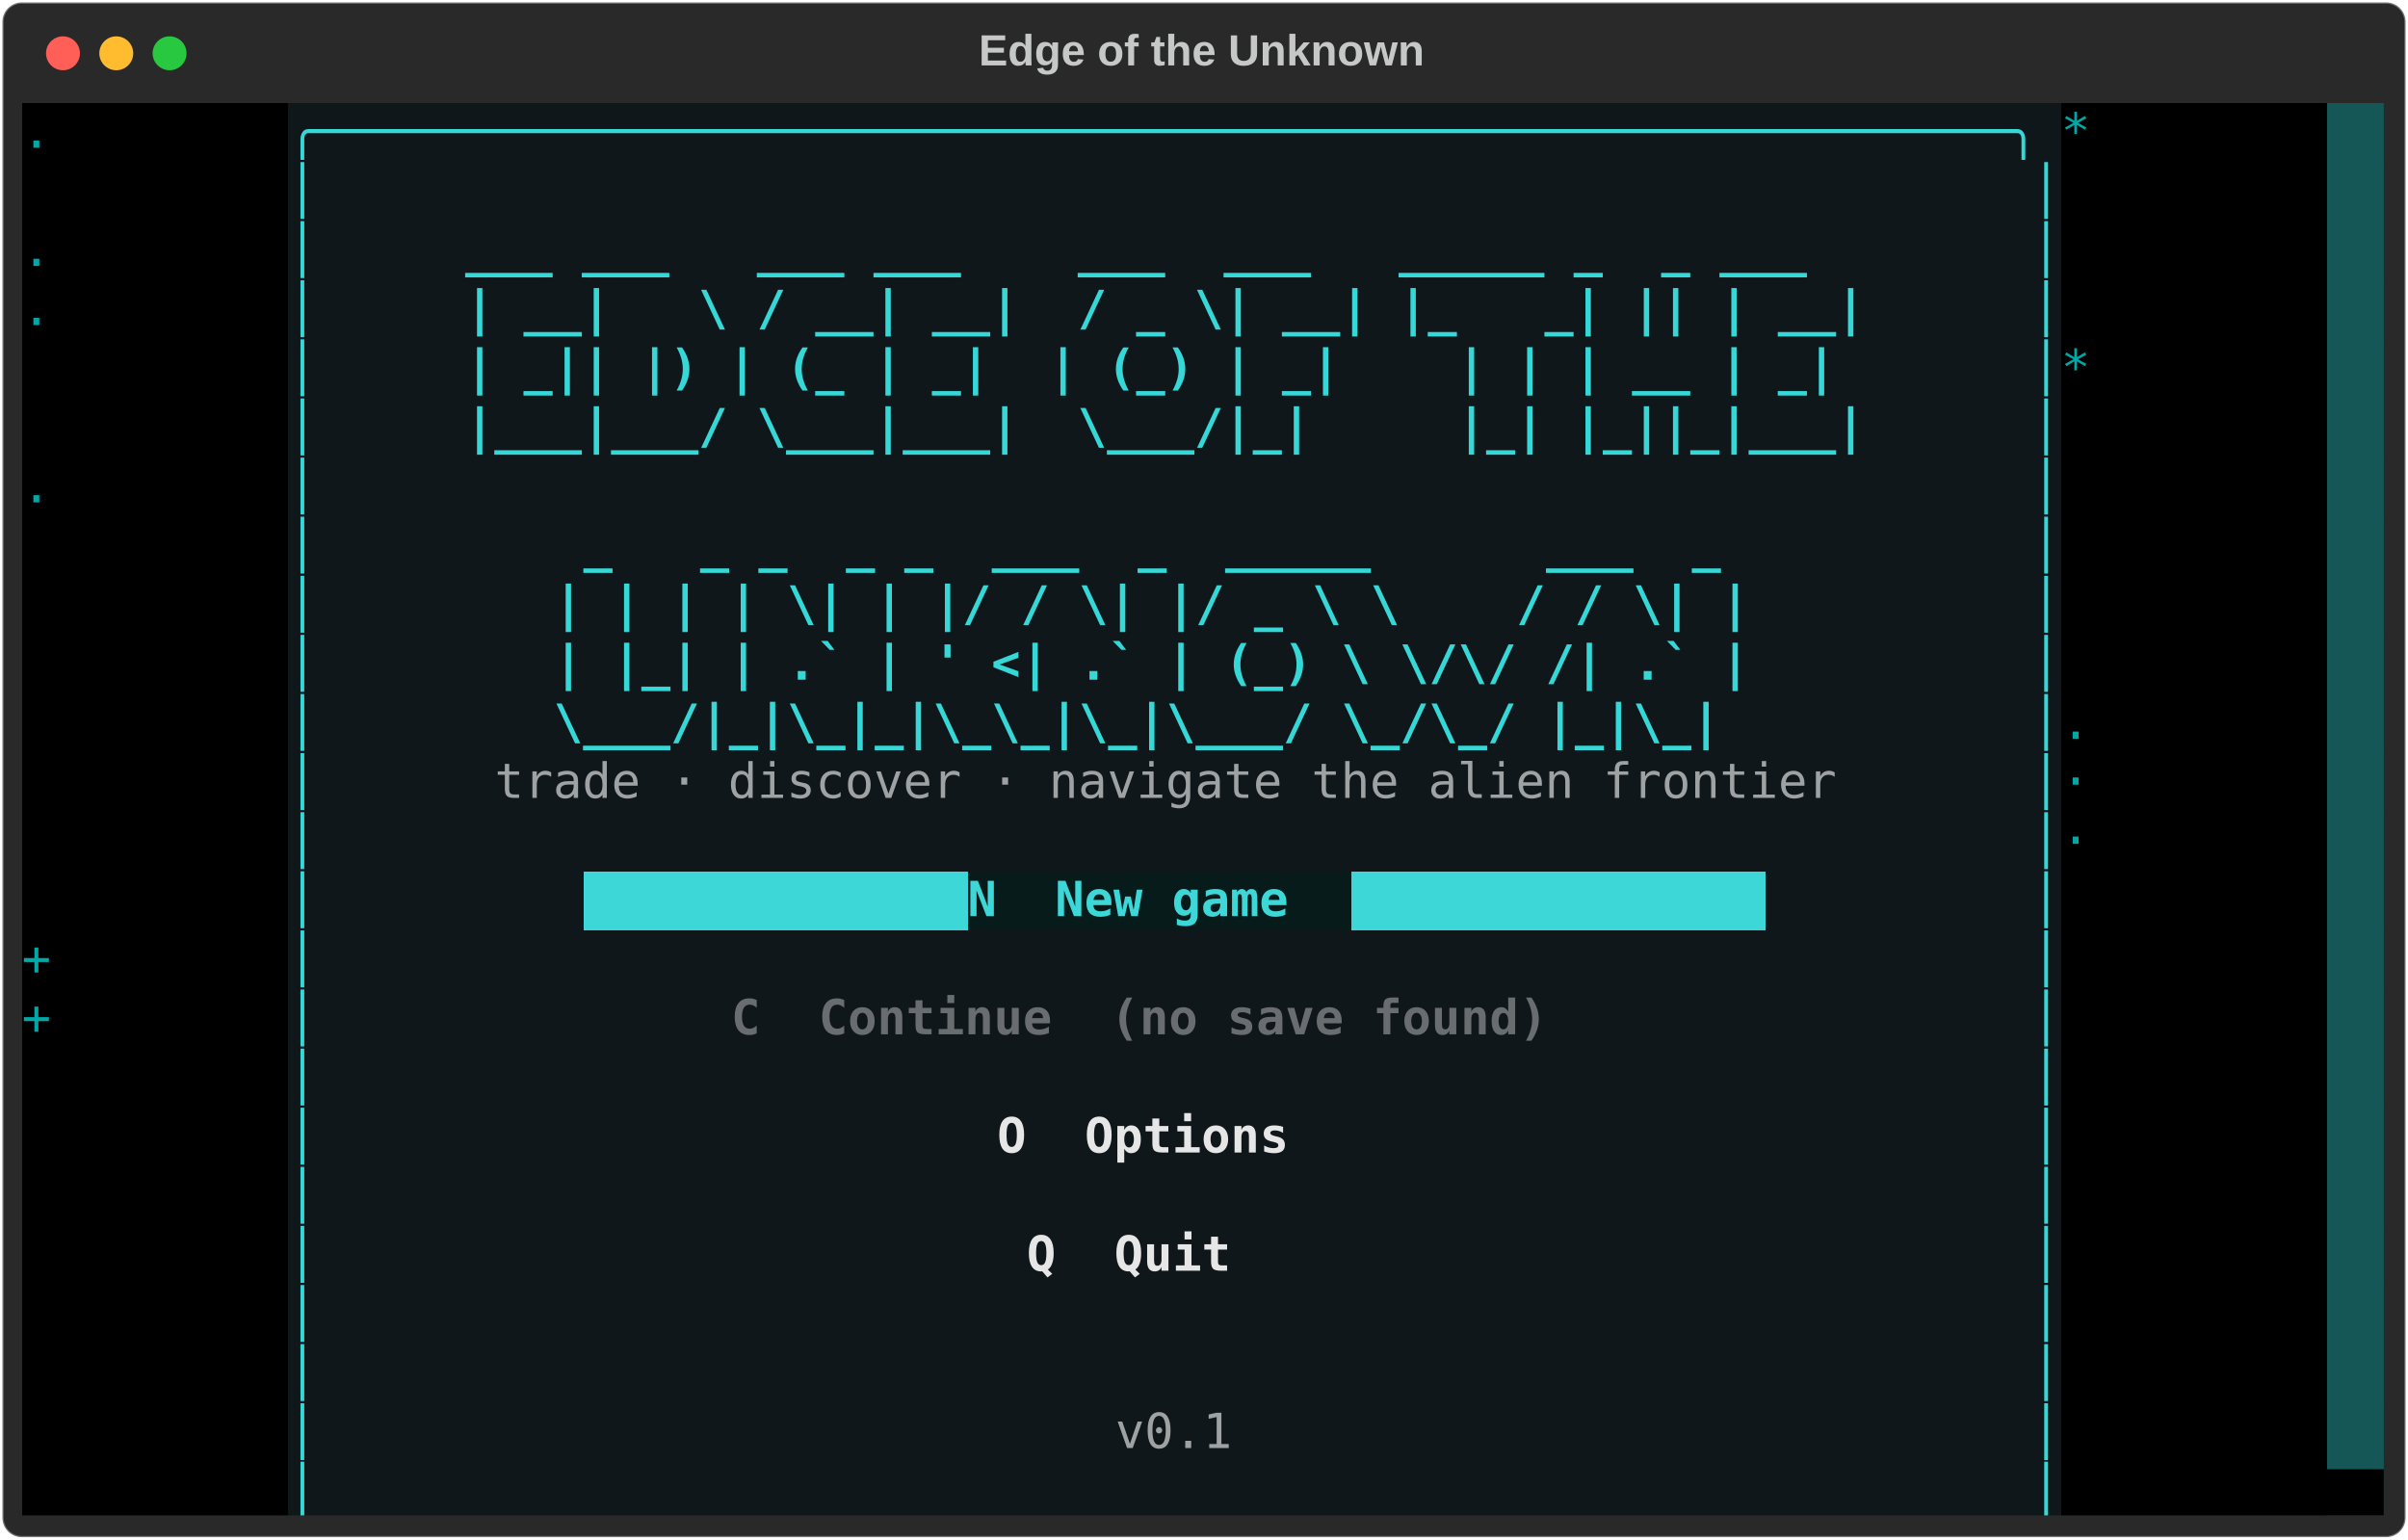
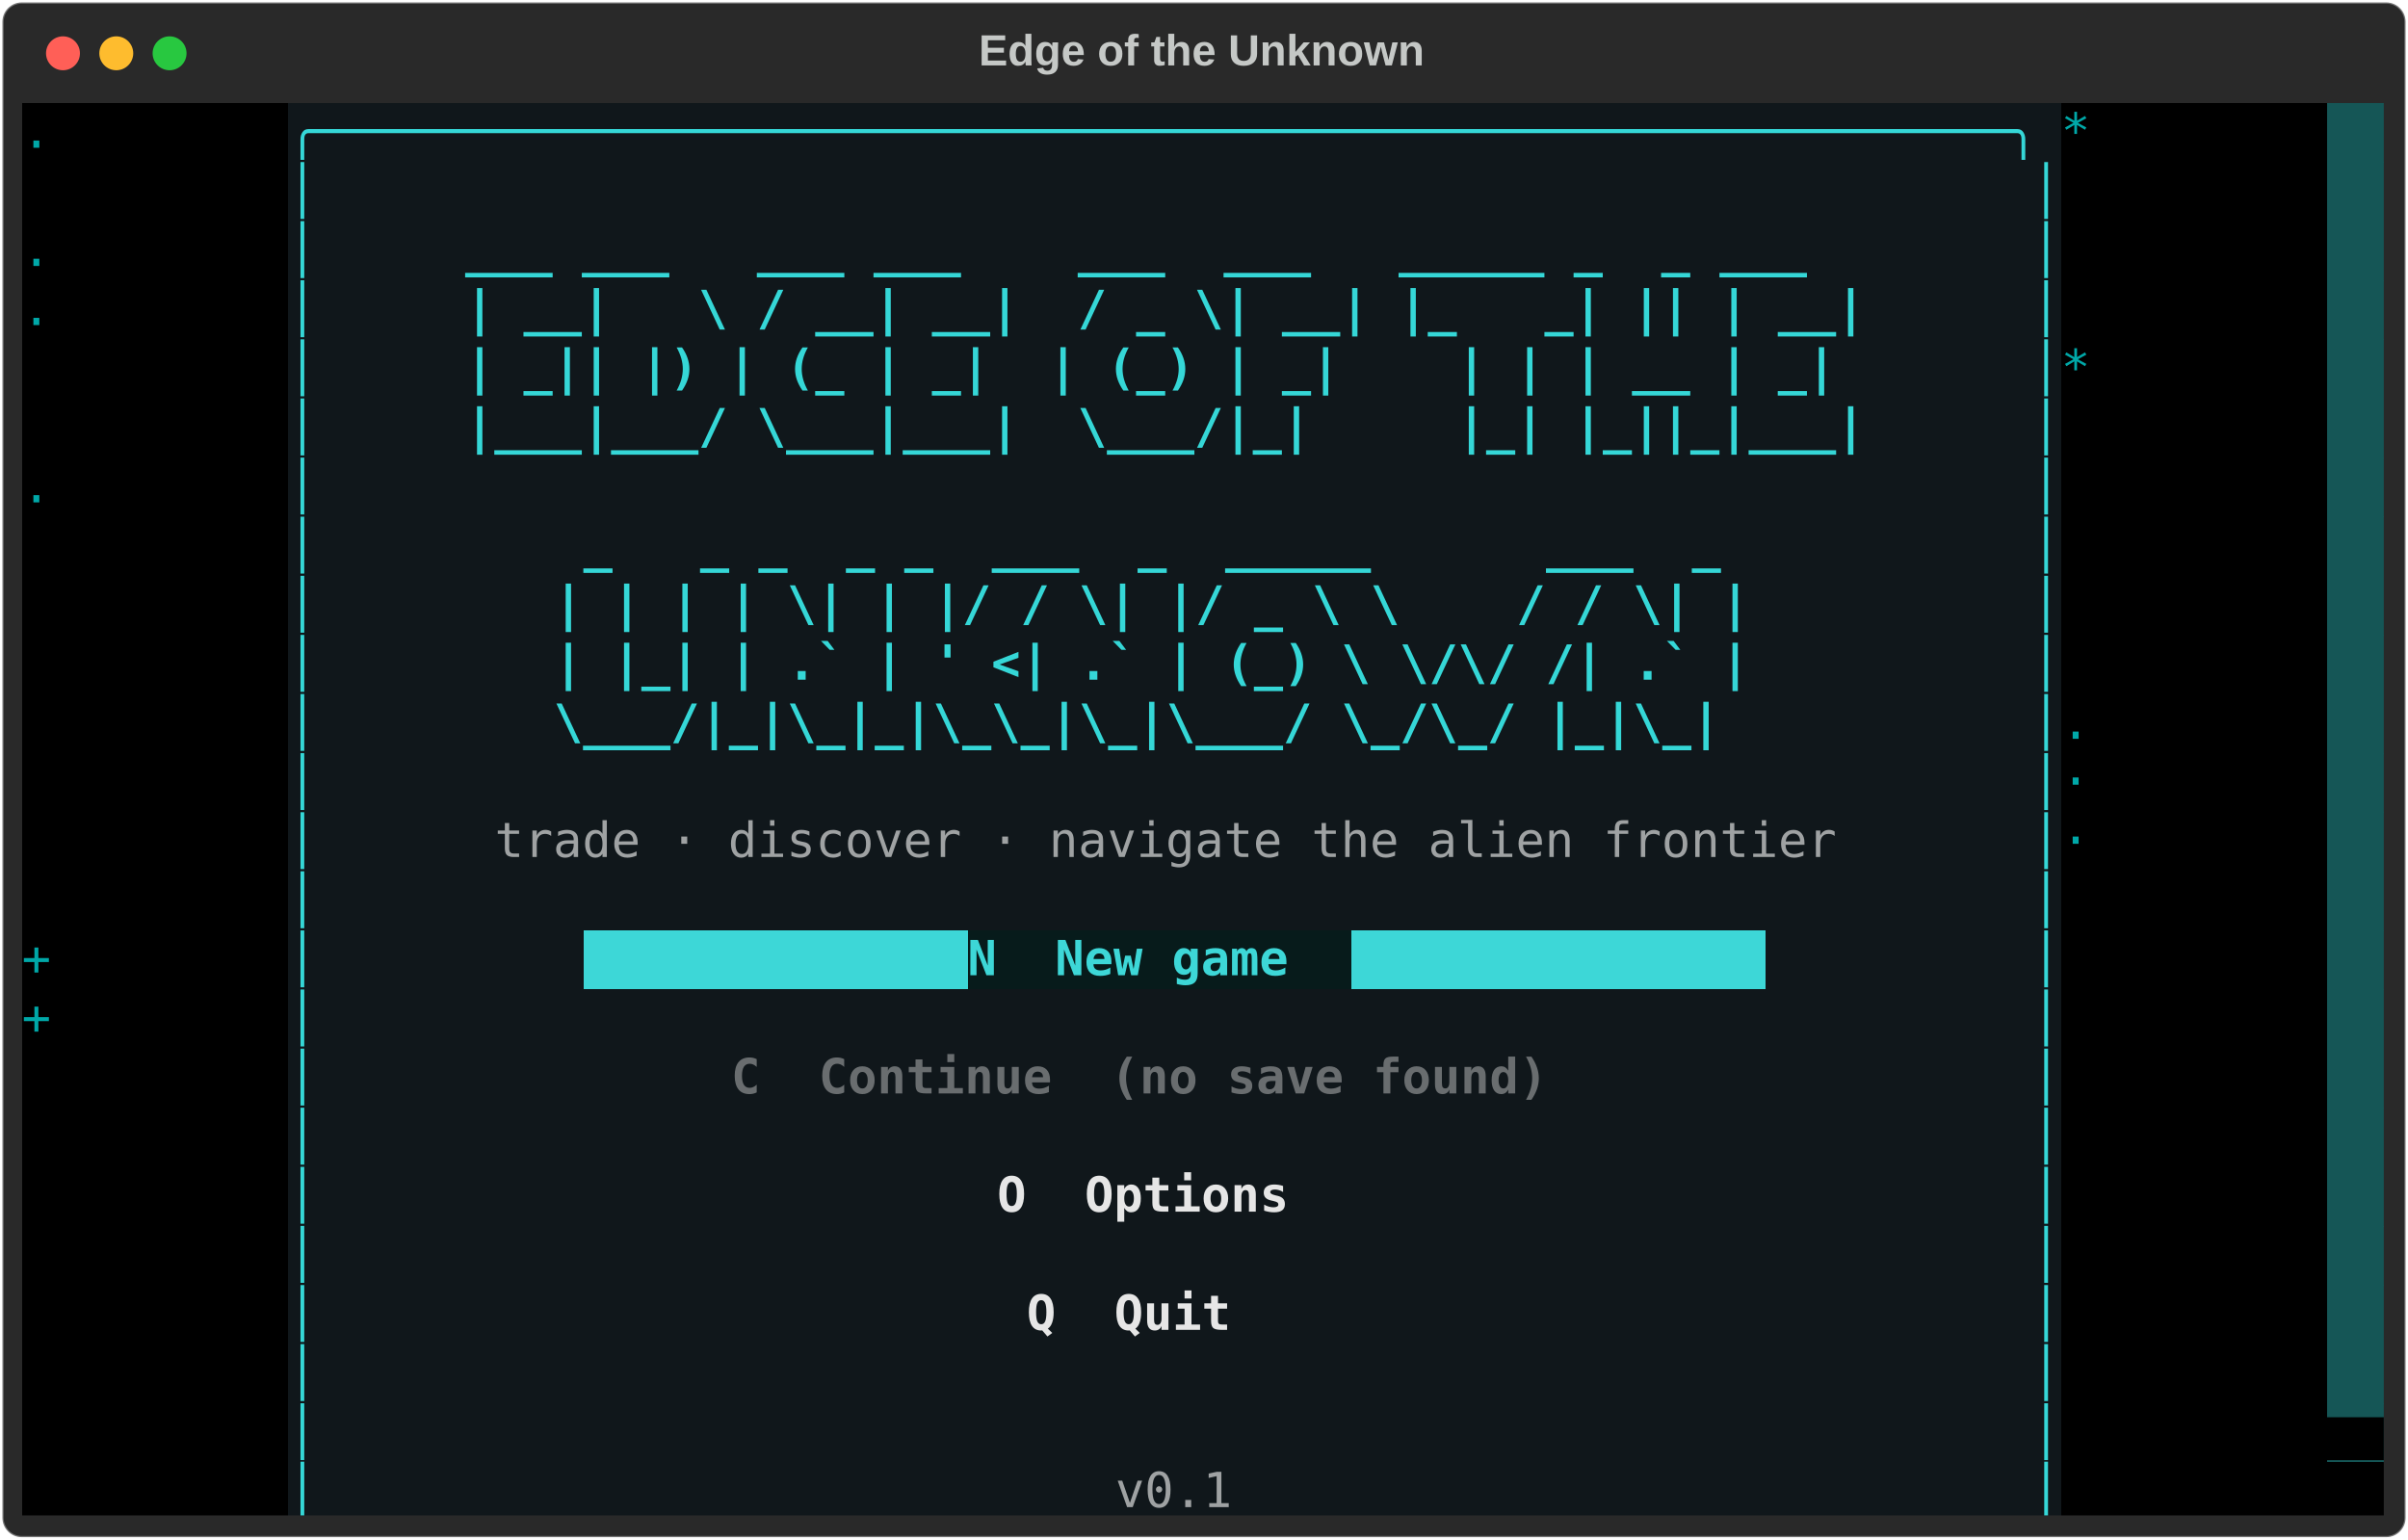
<svg xmlns="http://www.w3.org/2000/svg" class="rich-terminal" viewBox="0 0 994 635.6">
  <style>

    @font-face {
        font-family: "Fira Code";
        src: local("FiraCode-Regular"),
                url("https://cdnjs.cloudflare.com/ajax/libs/firacode/6.2.0/woff2/FiraCode-Regular.woff2") format("woff2"),
                url("https://cdnjs.cloudflare.com/ajax/libs/firacode/6.2.0/woff/FiraCode-Regular.woff") format("woff");
        font-style: normal;
        font-weight: 400;
    }
    @font-face {
        font-family: "Fira Code";
        src: local("FiraCode-Bold"),
                url("https://cdnjs.cloudflare.com/ajax/libs/firacode/6.2.0/woff2/FiraCode-Bold.woff2") format("woff2"),
                url("https://cdnjs.cloudflare.com/ajax/libs/firacode/6.2.0/woff/FiraCode-Bold.woff") format("woff");
        font-style: bold;
        font-weight: 700;
    }

    .terminal-matrix {
        font-family: Fira Code, monospace;
        font-size: 20px;
        line-height: 24.4px;
        font-variant-east-asian: full-width;
    }

    .terminal-title {
        font-size: 18px;
        font-weight: bold;
        font-family: arial;
    }

    .terminal-r1 { fill: #00a8a8 }
.terminal-r2 { fill: #35d7d7 }
.terminal-r3 { fill: #000000 }
.terminal-r4 { fill: #c5c8c6 }
.terminal-r5 { fill: #35d7d7;font-weight: bold }
.terminal-r6 { fill: #9fa2a3 }
.terminal-r7 { fill: #3dd7d7;font-weight: bold }
.terminal-r8 { fill: #696d6f;font-weight: bold }
.terminal-r9 { fill: #e6e6e6;font-weight: bold }
+ .terminal-r10 { fill: #e6e6e6 }
    </style>
  <defs>
    <clipPath id="terminal-clip-terminal">
      <rect x="0" y="0" width="975.0" height="584.6" />
    </clipPath>
    <clipPath id="terminal-line-0">
      <rect x="0" y="1.5" width="976" height="24.65" />
    </clipPath>
    <clipPath id="terminal-line-1">
      <rect x="0" y="25.9" width="976" height="24.65" />
    </clipPath>
    <clipPath id="terminal-line-2">
      <rect x="0" y="50.3" width="976" height="24.65" />
    </clipPath>
    <clipPath id="terminal-line-3">
      <rect x="0" y="74.7" width="976" height="24.65" />
    </clipPath>
    <clipPath id="terminal-line-4">
      <rect x="0" y="99.1" width="976" height="24.65" />
    </clipPath>
    <clipPath id="terminal-line-5">
      <rect x="0" y="123.5" width="976" height="24.65" />
    </clipPath>
    <clipPath id="terminal-line-6">
      <rect x="0" y="147.9" width="976" height="24.65" />
    </clipPath>
    <clipPath id="terminal-line-7">
      <rect x="0" y="172.3" width="976" height="24.65" />
    </clipPath>
    <clipPath id="terminal-line-8">
      <rect x="0" y="196.7" width="976" height="24.65" />
    </clipPath>
    <clipPath id="terminal-line-9">
      <rect x="0" y="221.1" width="976" height="24.65" />
    </clipPath>
    <clipPath id="terminal-line-10">
      <rect x="0" y="245.5" width="976" height="24.65" />
    </clipPath>
    <clipPath id="terminal-line-11">
      <rect x="0" y="269.9" width="976" height="24.65" />
    </clipPath>
    <clipPath id="terminal-line-12">
      <rect x="0" y="294.3" width="976" height="24.65" />
    </clipPath>
    <clipPath id="terminal-line-13">
      <rect x="0" y="318.7" width="976" height="24.65" />
    </clipPath>
    <clipPath id="terminal-line-14">
      <rect x="0" y="343.1" width="976" height="24.65" />
    </clipPath>
    <clipPath id="terminal-line-15">
      <rect x="0" y="367.5" width="976" height="24.65" />
    </clipPath>
    <clipPath id="terminal-line-16">
      <rect x="0" y="391.9" width="976" height="24.65" />
    </clipPath>
    <clipPath id="terminal-line-17">
      <rect x="0" y="416.3" width="976" height="24.65" />
    </clipPath>
    <clipPath id="terminal-line-18">
      <rect x="0" y="440.7" width="976" height="24.65" />
    </clipPath>
    <clipPath id="terminal-line-19">
      <rect x="0" y="465.1" width="976" height="24.65" />
    </clipPath>
    <clipPath id="terminal-line-20">
      <rect x="0" y="489.5" width="976" height="24.65" />
    </clipPath>
    <clipPath id="terminal-line-21">
      <rect x="0" y="513.9" width="976" height="24.65" />
    </clipPath>
    <clipPath id="terminal-line-22">
      <rect x="0" y="538.3" width="976" height="24.65" />
    </clipPath>
  </defs>
  <rect fill="#292929" stroke="rgba(255,255,255,0.35)" stroke-width="1" x="1" y="1" width="992" height="633.6" rx="8" />
  <text class="terminal-title" fill="#c5c8c6" text-anchor="middle" x="496" y="27">Edge of the Unknown</text>
  <g transform="translate(26,22)">
    <circle cx="0" cy="0" r="7" fill="#ff5f57" />
    <circle cx="22" cy="0" r="7" fill="#febc2e" />
    <circle cx="44" cy="0" r="7" fill="#28c840" />
  </g>
  <g transform="translate(9, 41)" clip-path="url(#terminal-clip-terminal)">
    <rect fill="#000000" x="0" y="1.5" width="109.8" height="24.65" shape-rendering="crispEdges" />
    <rect fill="#10171b" x="109.8" y="1.5" width="732" height="24.65" shape-rendering="crispEdges" />
    <rect fill="#000000" x="841.8" y="1.5" width="109.8" height="24.65" shape-rendering="crispEdges" />
    <rect fill="#155656" x="951.6" y="1.5" width="24.4" height="24.65" shape-rendering="crispEdges" />
    <rect fill="#000000" x="0" y="25.9" width="109.8" height="24.65" shape-rendering="crispEdges" />
    <rect fill="#10171b" x="109.8" y="25.9" width="12.2" height="24.65" shape-rendering="crispEdges" />
    <rect fill="#10171b" x="122" y="25.9" width="707.6" height="24.65" shape-rendering="crispEdges" />
    <rect fill="#10171b" x="829.6" y="25.9" width="12.2" height="24.65" shape-rendering="crispEdges" />
    <rect fill="#000000" x="841.8" y="25.9" width="109.8" height="24.65" shape-rendering="crispEdges" />
    <rect fill="#155656" x="951.6" y="25.9" width="24.4" height="24.65" shape-rendering="crispEdges" />
    <rect fill="#000000" x="0" y="50.3" width="109.8" height="24.65" shape-rendering="crispEdges" />
    <rect fill="#10171b" x="109.8" y="50.3" width="12.2" height="24.65" shape-rendering="crispEdges" />
    <rect fill="#10171b" x="122" y="50.3" width="61" height="24.65" shape-rendering="crispEdges" />
    <rect fill="#10171b" x="183" y="50.3" width="573.4" height="24.65" shape-rendering="crispEdges" />
    <rect fill="#10171b" x="756.4" y="50.3" width="73.2" height="24.65" shape-rendering="crispEdges" />
    <rect fill="#10171b" x="829.6" y="50.3" width="12.2" height="24.65" shape-rendering="crispEdges" />
    <rect fill="#000000" x="841.8" y="50.3" width="109.8" height="24.65" shape-rendering="crispEdges" />
    <rect fill="#155656" x="951.6" y="50.3" width="24.4" height="24.65" shape-rendering="crispEdges" />
    <rect fill="#000000" x="0" y="74.7" width="109.8" height="24.65" shape-rendering="crispEdges" />
    <rect fill="#10171b" x="109.8" y="74.7" width="12.2" height="24.65" shape-rendering="crispEdges" />
    <rect fill="#10171b" x="122" y="74.7" width="61" height="24.65" shape-rendering="crispEdges" />
    <rect fill="#10171b" x="183" y="74.7" width="585.6" height="24.65" shape-rendering="crispEdges" />
    <rect fill="#10171b" x="768.6" y="74.7" width="61" height="24.65" shape-rendering="crispEdges" />
    <rect fill="#10171b" x="829.6" y="74.7" width="12.2" height="24.65" shape-rendering="crispEdges" />
    <rect fill="#000000" x="841.8" y="74.7" width="109.8" height="24.65" shape-rendering="crispEdges" />
    <rect fill="#155656" x="951.6" y="74.7" width="24.4" height="24.65" shape-rendering="crispEdges" />
    <rect fill="#000000" x="0" y="99.1" width="109.8" height="24.65" shape-rendering="crispEdges" />
    <rect fill="#10171b" x="109.8" y="99.1" width="12.2" height="24.65" shape-rendering="crispEdges" />
    <rect fill="#10171b" x="122" y="99.1" width="61" height="24.65" shape-rendering="crispEdges" />
    <rect fill="#10171b" x="183" y="99.1" width="573.4" height="24.65" shape-rendering="crispEdges" />
    <rect fill="#10171b" x="756.4" y="99.1" width="73.2" height="24.65" shape-rendering="crispEdges" />
    <rect fill="#10171b" x="829.6" y="99.1" width="12.2" height="24.65" shape-rendering="crispEdges" />
    <rect fill="#000000" x="841.8" y="99.1" width="109.8" height="24.65" shape-rendering="crispEdges" />
    <rect fill="#155656" x="951.6" y="99.1" width="24.4" height="24.65" shape-rendering="crispEdges" />
    <rect fill="#000000" x="0" y="123.5" width="109.8" height="24.65" shape-rendering="crispEdges" />
    <rect fill="#10171b" x="109.8" y="123.5" width="12.2" height="24.65" shape-rendering="crispEdges" />
    <rect fill="#10171b" x="122" y="123.5" width="61" height="24.65" shape-rendering="crispEdges" />
    <rect fill="#10171b" x="183" y="123.5" width="585.6" height="24.65" shape-rendering="crispEdges" />
    <rect fill="#10171b" x="768.6" y="123.5" width="61" height="24.65" shape-rendering="crispEdges" />
    <rect fill="#10171b" x="829.6" y="123.5" width="12.2" height="24.65" shape-rendering="crispEdges" />
    <rect fill="#000000" x="841.8" y="123.5" width="109.8" height="24.65" shape-rendering="crispEdges" />
    <rect fill="#155656" x="951.6" y="123.5" width="24.4" height="24.65" shape-rendering="crispEdges" />
    <rect fill="#000000" x="0" y="147.9" width="109.8" height="24.65" shape-rendering="crispEdges" />
    <rect fill="#10171b" x="109.8" y="147.9" width="12.2" height="24.65" shape-rendering="crispEdges" />
    <rect fill="#10171b" x="122" y="147.9" width="353.8" height="24.65" shape-rendering="crispEdges" />
    <rect fill="#10171b" x="475.8" y="147.9" width="0" height="24.65" shape-rendering="crispEdges" />
    <rect fill="#10171b" x="475.8" y="147.9" width="353.8" height="24.65" shape-rendering="crispEdges" />
    <rect fill="#10171b" x="829.6" y="147.9" width="12.2" height="24.65" shape-rendering="crispEdges" />
    <rect fill="#000000" x="841.8" y="147.9" width="109.8" height="24.65" shape-rendering="crispEdges" />
    <rect fill="#155656" x="951.6" y="147.9" width="24.4" height="24.65" shape-rendering="crispEdges" />
    <rect fill="#000000" x="0" y="172.3" width="109.8" height="24.65" shape-rendering="crispEdges" />
    <rect fill="#10171b" x="109.8" y="172.3" width="12.2" height="24.65" shape-rendering="crispEdges" />
    <rect fill="#10171b" x="122" y="172.3" width="109.8" height="24.65" shape-rendering="crispEdges" />
    <rect fill="#10171b" x="231.8" y="172.3" width="488" height="24.65" shape-rendering="crispEdges" />
    <rect fill="#10171b" x="719.8" y="172.3" width="109.8" height="24.65" shape-rendering="crispEdges" />
    <rect fill="#10171b" x="829.6" y="172.3" width="12.2" height="24.65" shape-rendering="crispEdges" />
    <rect fill="#000000" x="841.8" y="172.3" width="109.8" height="24.65" shape-rendering="crispEdges" />
    <rect fill="#155656" x="951.6" y="172.3" width="24.4" height="24.65" shape-rendering="crispEdges" />
    <rect fill="#000000" x="0" y="196.7" width="109.8" height="24.65" shape-rendering="crispEdges" />
    <rect fill="#10171b" x="109.8" y="196.7" width="12.2" height="24.65" shape-rendering="crispEdges" />
    <rect fill="#10171b" x="122" y="196.7" width="97.6" height="24.65" shape-rendering="crispEdges" />
    <rect fill="#10171b" x="219.6" y="196.7" width="500.2" height="24.65" shape-rendering="crispEdges" />
    <rect fill="#10171b" x="719.8" y="196.7" width="109.8" height="24.65" shape-rendering="crispEdges" />
    <rect fill="#10171b" x="829.6" y="196.7" width="12.2" height="24.65" shape-rendering="crispEdges" />
    <rect fill="#000000" x="841.8" y="196.7" width="109.8" height="24.65" shape-rendering="crispEdges" />
    <rect fill="#155656" x="951.6" y="196.7" width="24.4" height="24.65" shape-rendering="crispEdges" />
    <rect fill="#000000" x="0" y="221.1" width="109.8" height="24.65" shape-rendering="crispEdges" />
    <rect fill="#10171b" x="109.8" y="221.1" width="12.2" height="24.65" shape-rendering="crispEdges" />
    <rect fill="#10171b" x="122" y="221.1" width="97.6" height="24.65" shape-rendering="crispEdges" />
    <rect fill="#10171b" x="219.6" y="221.1" width="500.2" height="24.65" shape-rendering="crispEdges" />
    <rect fill="#10171b" x="719.8" y="221.1" width="109.8" height="24.65" shape-rendering="crispEdges" />
    <rect fill="#10171b" x="829.6" y="221.1" width="12.2" height="24.65" shape-rendering="crispEdges" />
    <rect fill="#000000" x="841.8" y="221.1" width="109.8" height="24.65" shape-rendering="crispEdges" />
    <rect fill="#155656" x="951.6" y="221.1" width="24.4" height="24.65" shape-rendering="crispEdges" />
    <rect fill="#000000" x="0" y="245.5" width="109.8" height="24.65" shape-rendering="crispEdges" />
    <rect fill="#10171b" x="109.8" y="245.5" width="12.2" height="24.65" shape-rendering="crispEdges" />
    <rect fill="#10171b" x="122" y="245.5" width="97.6" height="24.65" shape-rendering="crispEdges" />
    <rect fill="#10171b" x="219.6" y="245.5" width="500.2" height="24.65" shape-rendering="crispEdges" />
    <rect fill="#10171b" x="719.8" y="245.5" width="109.8" height="24.65" shape-rendering="crispEdges" />
    <rect fill="#10171b" x="829.6" y="245.5" width="12.2" height="24.65" shape-rendering="crispEdges" />
    <rect fill="#000000" x="841.8" y="245.5" width="109.8" height="24.65" shape-rendering="crispEdges" />
    <rect fill="#155656" x="951.6" y="245.5" width="24.4" height="24.65" shape-rendering="crispEdges" />
    <rect fill="#000000" x="0" y="269.9" width="109.8" height="24.65" shape-rendering="crispEdges" />
    <rect fill="#10171b" x="109.8" y="269.9" width="12.2" height="24.65" shape-rendering="crispEdges" />
-     <rect fill="#10171b" x="122" y="269.9" width="73.2" height="24.65" shape-rendering="crispEdges" />
-     <rect fill="#10171b" x="195.2" y="269.9" width="561.2" height="24.65" shape-rendering="crispEdges" />
-     <rect fill="#10171b" x="756.4" y="269.9" width="73.2" height="24.65" shape-rendering="crispEdges" />
+     <rect fill="#10171b" x="122" y="269.9" width="353.8" height="24.65" shape-rendering="crispEdges" />
+     <rect fill="#10171b" x="475.8" y="269.9" width="0" height="24.65" shape-rendering="crispEdges" />
+     <rect fill="#10171b" x="475.8" y="269.9" width="353.8" height="24.65" shape-rendering="crispEdges" />
    <rect fill="#10171b" x="829.6" y="269.9" width="12.2" height="24.65" shape-rendering="crispEdges" />
    <rect fill="#000000" x="841.8" y="269.9" width="109.8" height="24.65" shape-rendering="crispEdges" />
    <rect fill="#155656" x="951.6" y="269.9" width="24.4" height="24.65" shape-rendering="crispEdges" />
    <rect fill="#000000" x="0" y="294.3" width="109.8" height="24.65" shape-rendering="crispEdges" />
    <rect fill="#10171b" x="109.8" y="294.3" width="12.2" height="24.65" shape-rendering="crispEdges" />
-     <rect fill="#10171b" x="122" y="294.3" width="707.6" height="24.65" shape-rendering="crispEdges" />
+     <rect fill="#10171b" x="122" y="294.3" width="73.2" height="24.65" shape-rendering="crispEdges" />
+     <rect fill="#10171b" x="195.2" y="294.3" width="561.2" height="24.65" shape-rendering="crispEdges" />
+     <rect fill="#10171b" x="756.4" y="294.3" width="73.2" height="24.65" shape-rendering="crispEdges" />
    <rect fill="#10171b" x="829.6" y="294.3" width="12.2" height="24.65" shape-rendering="crispEdges" />
    <rect fill="#000000" x="841.8" y="294.3" width="109.8" height="24.65" shape-rendering="crispEdges" />
    <rect fill="#155656" x="951.6" y="294.3" width="24.4" height="24.65" shape-rendering="crispEdges" />
    <rect fill="#000000" x="0" y="318.7" width="109.8" height="24.65" shape-rendering="crispEdges" />
    <rect fill="#10171b" x="109.8" y="318.7" width="12.2" height="24.65" shape-rendering="crispEdges" />
-     <rect fill="#10171b" x="122" y="318.7" width="109.8" height="24.65" shape-rendering="crispEdges" />
-     <rect fill="#3dd7d7" x="231.8" y="318.7" width="158.6" height="24.65" shape-rendering="crispEdges" />
-     <rect fill="#071b1b" x="390.4" y="318.7" width="158.6" height="24.65" shape-rendering="crispEdges" />
-     <rect fill="#3dd7d7" x="549" y="318.7" width="170.8" height="24.65" shape-rendering="crispEdges" />
-     <rect fill="#10171b" x="719.8" y="318.7" width="109.8" height="24.65" shape-rendering="crispEdges" />
+     <rect fill="#10171b" x="122" y="318.7" width="707.6" height="24.65" shape-rendering="crispEdges" />
    <rect fill="#10171b" x="829.6" y="318.7" width="12.2" height="24.65" shape-rendering="crispEdges" />
    <rect fill="#000000" x="841.8" y="318.7" width="109.8" height="24.65" shape-rendering="crispEdges" />
    <rect fill="#155656" x="951.6" y="318.7" width="24.4" height="24.65" shape-rendering="crispEdges" />
    <rect fill="#000000" x="0" y="343.1" width="109.8" height="24.65" shape-rendering="crispEdges" />
    <rect fill="#10171b" x="109.8" y="343.1" width="12.2" height="24.65" shape-rendering="crispEdges" />
-     <rect fill="#10171b" x="122" y="343.1" width="707.6" height="24.65" shape-rendering="crispEdges" />
+     <rect fill="#10171b" x="122" y="343.1" width="109.8" height="24.65" shape-rendering="crispEdges" />
+     <rect fill="#3dd7d7" x="231.8" y="343.1" width="158.6" height="24.65" shape-rendering="crispEdges" />
+     <rect fill="#071b1b" x="390.4" y="343.1" width="158.6" height="24.65" shape-rendering="crispEdges" />
+     <rect fill="#3dd7d7" x="549" y="343.1" width="170.8" height="24.65" shape-rendering="crispEdges" />
+     <rect fill="#10171b" x="719.8" y="343.1" width="109.8" height="24.65" shape-rendering="crispEdges" />
    <rect fill="#10171b" x="829.6" y="343.1" width="12.2" height="24.65" shape-rendering="crispEdges" />
    <rect fill="#000000" x="841.8" y="343.1" width="109.8" height="24.65" shape-rendering="crispEdges" />
    <rect fill="#155656" x="951.6" y="343.1" width="24.4" height="24.65" shape-rendering="crispEdges" />
    <rect fill="#000000" x="0" y="367.5" width="109.8" height="24.65" shape-rendering="crispEdges" />
    <rect fill="#10171b" x="109.8" y="367.5" width="12.2" height="24.65" shape-rendering="crispEdges" />
-     <rect fill="#10171b" x="122" y="367.5" width="170.8" height="24.65" shape-rendering="crispEdges" />
-     <rect fill="#10171b" x="292.8" y="367.5" width="366" height="24.65" shape-rendering="crispEdges" />
-     <rect fill="#10171b" x="658.8" y="367.5" width="170.8" height="24.65" shape-rendering="crispEdges" />
+     <rect fill="#10171b" x="122" y="367.5" width="707.6" height="24.65" shape-rendering="crispEdges" />
    <rect fill="#10171b" x="829.6" y="367.5" width="12.2" height="24.65" shape-rendering="crispEdges" />
    <rect fill="#000000" x="841.8" y="367.5" width="109.8" height="24.65" shape-rendering="crispEdges" />
    <rect fill="#155656" x="951.6" y="367.5" width="24.4" height="24.65" shape-rendering="crispEdges" />
    <rect fill="#000000" x="0" y="391.9" width="109.8" height="24.65" shape-rendering="crispEdges" />
    <rect fill="#10171b" x="109.8" y="391.9" width="12.2" height="24.65" shape-rendering="crispEdges" />
-     <rect fill="#10171b" x="122" y="391.9" width="707.6" height="24.65" shape-rendering="crispEdges" />
+     <rect fill="#10171b" x="122" y="391.9" width="170.8" height="24.65" shape-rendering="crispEdges" />
+     <rect fill="#10171b" x="292.8" y="391.9" width="366" height="24.65" shape-rendering="crispEdges" />
+     <rect fill="#10171b" x="658.8" y="391.9" width="170.8" height="24.65" shape-rendering="crispEdges" />
    <rect fill="#10171b" x="829.6" y="391.9" width="12.2" height="24.65" shape-rendering="crispEdges" />
    <rect fill="#000000" x="841.8" y="391.9" width="109.8" height="24.65" shape-rendering="crispEdges" />
    <rect fill="#155656" x="951.6" y="391.9" width="24.4" height="24.65" shape-rendering="crispEdges" />
    <rect fill="#000000" x="0" y="416.3" width="109.8" height="24.65" shape-rendering="crispEdges" />
    <rect fill="#10171b" x="109.8" y="416.3" width="12.2" height="24.65" shape-rendering="crispEdges" />
-     <rect fill="#10171b" x="122" y="416.3" width="280.6" height="24.65" shape-rendering="crispEdges" />
-     <rect fill="#10171b" x="402.6" y="416.3" width="146.4" height="24.65" shape-rendering="crispEdges" />
-     <rect fill="#10171b" x="549" y="416.3" width="280.6" height="24.65" shape-rendering="crispEdges" />
+     <rect fill="#10171b" x="122" y="416.3" width="707.6" height="24.65" shape-rendering="crispEdges" />
    <rect fill="#10171b" x="829.6" y="416.3" width="12.2" height="24.65" shape-rendering="crispEdges" />
    <rect fill="#000000" x="841.8" y="416.3" width="109.8" height="24.65" shape-rendering="crispEdges" />
    <rect fill="#155656" x="951.6" y="416.3" width="24.4" height="24.65" shape-rendering="crispEdges" />
    <rect fill="#000000" x="0" y="440.7" width="109.8" height="24.65" shape-rendering="crispEdges" />
    <rect fill="#10171b" x="109.8" y="440.7" width="12.2" height="24.65" shape-rendering="crispEdges" />
-     <rect fill="#10171b" x="122" y="440.7" width="707.6" height="24.65" shape-rendering="crispEdges" />
+     <rect fill="#10171b" x="122" y="440.7" width="280.6" height="24.65" shape-rendering="crispEdges" />
+     <rect fill="#10171b" x="402.6" y="440.7" width="146.4" height="24.65" shape-rendering="crispEdges" />
+     <rect fill="#10171b" x="549" y="440.7" width="280.6" height="24.65" shape-rendering="crispEdges" />
    <rect fill="#10171b" x="829.6" y="440.7" width="12.2" height="24.65" shape-rendering="crispEdges" />
    <rect fill="#000000" x="841.8" y="440.7" width="109.8" height="24.65" shape-rendering="crispEdges" />
    <rect fill="#155656" x="951.6" y="440.7" width="24.4" height="24.65" shape-rendering="crispEdges" />
    <rect fill="#000000" x="0" y="465.1" width="109.8" height="24.65" shape-rendering="crispEdges" />
    <rect fill="#10171b" x="109.8" y="465.1" width="12.2" height="24.65" shape-rendering="crispEdges" />
-     <rect fill="#10171b" x="122" y="465.1" width="292.8" height="24.65" shape-rendering="crispEdges" />
-     <rect fill="#10171b" x="414.8" y="465.1" width="109.8" height="24.65" shape-rendering="crispEdges" />
-     <rect fill="#10171b" x="524.6" y="465.1" width="305" height="24.65" shape-rendering="crispEdges" />
+     <rect fill="#10171b" x="122" y="465.1" width="707.6" height="24.65" shape-rendering="crispEdges" />
    <rect fill="#10171b" x="829.6" y="465.1" width="12.2" height="24.65" shape-rendering="crispEdges" />
    <rect fill="#000000" x="841.8" y="465.1" width="109.8" height="24.65" shape-rendering="crispEdges" />
    <rect fill="#155656" x="951.6" y="465.1" width="24.4" height="24.65" shape-rendering="crispEdges" />
    <rect fill="#000000" x="0" y="489.5" width="109.8" height="24.65" shape-rendering="crispEdges" />
    <rect fill="#10171b" x="109.8" y="489.5" width="12.2" height="24.65" shape-rendering="crispEdges" />
-     <rect fill="#10171b" x="122" y="489.5" width="707.6" height="24.65" shape-rendering="crispEdges" />
+     <rect fill="#10171b" x="122" y="489.5" width="292.8" height="24.65" shape-rendering="crispEdges" />
+     <rect fill="#10171b" x="414.8" y="489.5" width="109.8" height="24.65" shape-rendering="crispEdges" />
+     <rect fill="#10171b" x="524.6" y="489.5" width="305" height="24.65" shape-rendering="crispEdges" />
    <rect fill="#10171b" x="829.6" y="489.5" width="12.2" height="24.65" shape-rendering="crispEdges" />
    <rect fill="#000000" x="841.8" y="489.5" width="109.8" height="24.65" shape-rendering="crispEdges" />
    <rect fill="#155656" x="951.6" y="489.5" width="24.4" height="24.65" shape-rendering="crispEdges" />
    <rect fill="#000000" x="0" y="513.9" width="109.8" height="24.65" shape-rendering="crispEdges" />
    <rect fill="#10171b" x="109.8" y="513.9" width="12.2" height="24.65" shape-rendering="crispEdges" />
    <rect fill="#10171b" x="122" y="513.9" width="707.6" height="24.65" shape-rendering="crispEdges" />
    <rect fill="#10171b" x="829.6" y="513.9" width="12.2" height="24.65" shape-rendering="crispEdges" />
    <rect fill="#000000" x="841.8" y="513.9" width="109.8" height="24.65" shape-rendering="crispEdges" />
    <rect fill="#155656" x="951.6" y="513.9" width="24.4" height="24.65" shape-rendering="crispEdges" />
    <rect fill="#000000" x="0" y="538.3" width="109.8" height="24.65" shape-rendering="crispEdges" />
    <rect fill="#10171b" x="109.8" y="538.3" width="12.2" height="24.65" shape-rendering="crispEdges" />
-     <rect fill="#10171b" x="122" y="538.3" width="329.4" height="24.65" shape-rendering="crispEdges" />
-     <rect fill="#10171b" x="451.4" y="538.3" width="48.8" height="24.65" shape-rendering="crispEdges" />
-     <rect fill="#10171b" x="500.2" y="538.3" width="329.4" height="24.65" shape-rendering="crispEdges" />
+     <rect fill="#10171b" x="122" y="538.3" width="707.6" height="24.65" shape-rendering="crispEdges" />
    <rect fill="#10171b" x="829.6" y="538.3" width="12.2" height="24.65" shape-rendering="crispEdges" />
    <rect fill="#000000" x="841.8" y="538.3" width="109.8" height="24.65" shape-rendering="crispEdges" />
    <rect fill="#155656" x="951.6" y="538.3" width="24.4" height="24.65" shape-rendering="crispEdges" />
    <rect fill="#000000" x="0" y="562.7" width="109.8" height="24.65" shape-rendering="crispEdges" />
    <rect fill="#10171b" x="109.8" y="562.7" width="12.2" height="24.65" shape-rendering="crispEdges" />
-     <rect fill="#10171b" x="122" y="562.7" width="707.6" height="24.65" shape-rendering="crispEdges" />
+     <rect fill="#10171b" x="122" y="562.7" width="329.4" height="24.65" shape-rendering="crispEdges" />
+     <rect fill="#10171b" x="451.4" y="562.7" width="48.8" height="24.65" shape-rendering="crispEdges" />
+     <rect fill="#10171b" x="500.2" y="562.7" width="329.4" height="24.65" shape-rendering="crispEdges" />
    <rect fill="#10171b" x="829.6" y="562.7" width="12.2" height="24.65" shape-rendering="crispEdges" />
    <rect fill="#000000" x="841.8" y="562.7" width="109.8" height="24.65" shape-rendering="crispEdges" />
-     <rect fill="#155656" x="951.6" y="562.7" width="24.4" height="24.65" shape-rendering="crispEdges" />
+     <rect fill="#000000" x="951.6" y="562.7" width="24.4" height="24.65" shape-rendering="crispEdges" />
    <g class="terminal-matrix">
      <text class="terminal-r1" x="0" y="20" textLength="109.8" clip-path="url(#terminal-line-0)">   .     </text>
      <text class="terminal-r2" x="109.8" y="20" textLength="732" clip-path="url(#terminal-line-0)">╭──────────────────────────────────────────────────────────╮</text>
      <text class="terminal-r1" x="841.8" y="20" textLength="109.8" clip-path="url(#terminal-line-0)">*        </text>
      <text class="terminal-r4" x="976" y="20" textLength="12.2" clip-path="url(#terminal-line-0)">
</text>
      <text class="terminal-r2" x="109.8" y="44.4" textLength="12.2" clip-path="url(#terminal-line-1)">│</text>
      <text class="terminal-r2" x="829.6" y="44.4" textLength="12.2" clip-path="url(#terminal-line-1)">│</text>
      <text class="terminal-r4" x="976" y="44.4" textLength="12.2" clip-path="url(#terminal-line-1)">
</text>
      <text class="terminal-r1" x="0" y="68.8" textLength="109.8" clip-path="url(#terminal-line-2)">   .     </text>
      <text class="terminal-r2" x="109.8" y="68.8" textLength="12.2" clip-path="url(#terminal-line-2)">│</text>
      <text class="terminal-r5" x="183" y="68.8" textLength="573.4" clip-path="url(#terminal-line-2)"> ___ ___   ___ ___    ___  ___   _____ _  _ ___</text>
      <text class="terminal-r2" x="829.6" y="68.8" textLength="12.2" clip-path="url(#terminal-line-2)">│</text>
      <text class="terminal-r4" x="976" y="68.8" textLength="12.2" clip-path="url(#terminal-line-2)">
</text>
      <text class="terminal-r1" x="0" y="93.2" textLength="109.8" clip-path="url(#terminal-line-3)">      .  </text>
      <text class="terminal-r2" x="109.8" y="93.2" textLength="12.2" clip-path="url(#terminal-line-3)">│</text>
      <text class="terminal-r5" x="183" y="93.2" textLength="585.6" clip-path="url(#terminal-line-3)">| __|   \ / __| __|  / _ \| __| |_   _| || | __|</text>
      <text class="terminal-r2" x="829.6" y="93.2" textLength="12.2" clip-path="url(#terminal-line-3)">│</text>
      <text class="terminal-r4" x="976" y="93.2" textLength="12.2" clip-path="url(#terminal-line-3)">
</text>
      <text class="terminal-r2" x="109.8" y="117.6" textLength="12.2" clip-path="url(#terminal-line-4)">│</text>
      <text class="terminal-r5" x="183" y="117.6" textLength="573.4" clip-path="url(#terminal-line-4)">| _|| |) | (_ | _|  | (_) | _|    | | | __ | _|</text>
      <text class="terminal-r2" x="829.6" y="117.6" textLength="12.2" clip-path="url(#terminal-line-4)">│</text>
      <text class="terminal-r1" x="841.8" y="117.6" textLength="109.8" clip-path="url(#terminal-line-4)">   *     </text>
      <text class="terminal-r4" x="976" y="117.6" textLength="12.2" clip-path="url(#terminal-line-4)">
</text>
      <text class="terminal-r2" x="109.8" y="142" textLength="12.2" clip-path="url(#terminal-line-5)">│</text>
      <text class="terminal-r5" x="183" y="142" textLength="585.6" clip-path="url(#terminal-line-5)">|___|___/ \___|___|  \___/|_|     |_| |_||_|___|</text>
      <text class="terminal-r2" x="829.6" y="142" textLength="12.2" clip-path="url(#terminal-line-5)">│</text>
      <text class="terminal-r4" x="976" y="142" textLength="12.2" clip-path="url(#terminal-line-5)">
</text>
      <text class="terminal-r1" x="0" y="166.4" textLength="109.8" clip-path="url(#terminal-line-6)">       . </text>
      <text class="terminal-r2" x="109.8" y="166.4" textLength="12.2" clip-path="url(#terminal-line-6)">│</text>
      <text class="terminal-r2" x="829.6" y="166.4" textLength="12.2" clip-path="url(#terminal-line-6)">│</text>
      <text class="terminal-r4" x="976" y="166.4" textLength="12.2" clip-path="url(#terminal-line-6)">
</text>
      <text class="terminal-r2" x="109.8" y="190.8" textLength="12.2" clip-path="url(#terminal-line-7)">│</text>
      <text class="terminal-r5" x="231.8" y="190.8" textLength="488" clip-path="url(#terminal-line-7)"> _   _ _  _ _  ___  _  _____      ___  _</text>
      <text class="terminal-r2" x="829.6" y="190.8" textLength="12.2" clip-path="url(#terminal-line-7)">│</text>
      <text class="terminal-r4" x="976" y="190.8" textLength="12.2" clip-path="url(#terminal-line-7)">
</text>
      <text class="terminal-r2" x="109.8" y="215.2" textLength="12.2" clip-path="url(#terminal-line-8)">│</text>
      <text class="terminal-r5" x="219.6" y="215.2" textLength="500.2" clip-path="url(#terminal-line-8)">| | | | \| | |/ / \| |/ _ \ \    / / \| |</text>
      <text class="terminal-r2" x="829.6" y="215.2" textLength="12.2" clip-path="url(#terminal-line-8)">│</text>
      <text class="terminal-r4" x="976" y="215.2" textLength="12.2" clip-path="url(#terminal-line-8)">
</text>
      <text class="terminal-r2" x="109.8" y="239.6" textLength="12.2" clip-path="url(#terminal-line-9)">│</text>
      <text class="terminal-r5" x="219.6" y="239.6" textLength="500.2" clip-path="url(#terminal-line-9)">| |_| | .` | ' &lt;| .` | (_) \ \/\/ /| .` |</text>
      <text class="terminal-r2" x="829.6" y="239.6" textLength="12.2" clip-path="url(#terminal-line-9)">│</text>
      <text class="terminal-r4" x="976" y="239.6" textLength="12.2" clip-path="url(#terminal-line-9)">
</text>
      <text class="terminal-r2" x="109.8" y="264" textLength="12.2" clip-path="url(#terminal-line-10)">│</text>
      <text class="terminal-r5" x="219.6" y="264" textLength="500.2" clip-path="url(#terminal-line-10)"> \___/|_|\_|_|\_\_|\_|\___/ \_/\_/ |_|\_|</text>
      <text class="terminal-r2" x="829.6" y="264" textLength="12.2" clip-path="url(#terminal-line-10)">│</text>
      <text class="terminal-r1" x="841.8" y="264" textLength="109.8" clip-path="url(#terminal-line-10)">   .     </text>
      <text class="terminal-r4" x="976" y="264" textLength="12.2" clip-path="url(#terminal-line-10)">
</text>
      <text class="terminal-r2" x="109.8" y="288.4" textLength="12.2" clip-path="url(#terminal-line-11)">│</text>
-       <text class="terminal-r6" x="195.2" y="288.4" textLength="561.2" clip-path="url(#terminal-line-11)">trade · discover · navigate the alien frontier</text>
      <text class="terminal-r2" x="829.6" y="288.4" textLength="12.2" clip-path="url(#terminal-line-11)">│</text>
      <text class="terminal-r1" x="841.8" y="288.4" textLength="109.8" clip-path="url(#terminal-line-11)">        ·</text>
      <text class="terminal-r4" x="976" y="288.4" textLength="12.2" clip-path="url(#terminal-line-11)">
</text>
      <text class="terminal-r2" x="109.8" y="312.8" textLength="12.2" clip-path="url(#terminal-line-12)">│</text>
+       <text class="terminal-r6" x="195.2" y="312.8" textLength="561.2" clip-path="url(#terminal-line-12)">trade · discover · navigate the alien frontier</text>
      <text class="terminal-r2" x="829.6" y="312.8" textLength="12.2" clip-path="url(#terminal-line-12)">│</text>
      <text class="terminal-r1" x="841.8" y="312.8" textLength="109.8" clip-path="url(#terminal-line-12)">  ·      </text>
      <text class="terminal-r4" x="976" y="312.8" textLength="12.2" clip-path="url(#terminal-line-12)">
</text>
      <text class="terminal-r2" x="109.8" y="337.2" textLength="12.2" clip-path="url(#terminal-line-13)">│</text>
-       <text class="terminal-r7" x="390.4" y="337.2" textLength="158.6" clip-path="url(#terminal-line-13)"> N  New game </text>
      <text class="terminal-r2" x="829.6" y="337.2" textLength="12.2" clip-path="url(#terminal-line-13)">│</text>
      <text class="terminal-r4" x="976" y="337.2" textLength="12.2" clip-path="url(#terminal-line-13)">
</text>
      <text class="terminal-r1" x="0" y="361.6" textLength="109.8" clip-path="url(#terminal-line-14)">      +  </text>
      <text class="terminal-r2" x="109.8" y="361.6" textLength="12.2" clip-path="url(#terminal-line-14)">│</text>
+       <text class="terminal-r7" x="390.4" y="361.6" textLength="158.6" clip-path="url(#terminal-line-14)"> N  New game </text>
      <text class="terminal-r2" x="829.6" y="361.6" textLength="12.2" clip-path="url(#terminal-line-14)">│</text>
      <text class="terminal-r4" x="976" y="361.6" textLength="12.2" clip-path="url(#terminal-line-14)">
</text>
      <text class="terminal-r1" x="0" y="386" textLength="109.8" clip-path="url(#terminal-line-15)">+        </text>
      <text class="terminal-r2" x="109.8" y="386" textLength="12.2" clip-path="url(#terminal-line-15)">│</text>
-       <text class="terminal-r8" x="292.8" y="386" textLength="366" clip-path="url(#terminal-line-15)"> C  Continue  (no save found) </text>
      <text class="terminal-r2" x="829.6" y="386" textLength="12.2" clip-path="url(#terminal-line-15)">│</text>
      <text class="terminal-r4" x="976" y="386" textLength="12.2" clip-path="url(#terminal-line-15)">
</text>
      <text class="terminal-r2" x="109.8" y="410.4" textLength="12.2" clip-path="url(#terminal-line-16)">│</text>
+       <text class="terminal-r8" x="292.8" y="410.4" textLength="366" clip-path="url(#terminal-line-16)"> C  Continue  (no save found) </text>
      <text class="terminal-r2" x="829.6" y="410.4" textLength="12.2" clip-path="url(#terminal-line-16)">│</text>
      <text class="terminal-r4" x="976" y="410.4" textLength="12.2" clip-path="url(#terminal-line-16)">
</text>
      <text class="terminal-r2" x="109.8" y="434.8" textLength="12.2" clip-path="url(#terminal-line-17)">│</text>
-       <text class="terminal-r9" x="402.6" y="434.8" textLength="146.4" clip-path="url(#terminal-line-17)"> O  Options </text>
      <text class="terminal-r2" x="829.6" y="434.8" textLength="12.2" clip-path="url(#terminal-line-17)">│</text>
      <text class="terminal-r4" x="976" y="434.8" textLength="12.2" clip-path="url(#terminal-line-17)">
</text>
      <text class="terminal-r2" x="109.8" y="459.2" textLength="12.2" clip-path="url(#terminal-line-18)">│</text>
+       <text class="terminal-r9" x="402.6" y="459.2" textLength="146.4" clip-path="url(#terminal-line-18)"> O  Options </text>
      <text class="terminal-r2" x="829.6" y="459.2" textLength="12.2" clip-path="url(#terminal-line-18)">│</text>
      <text class="terminal-r4" x="976" y="459.2" textLength="12.2" clip-path="url(#terminal-line-18)">
</text>
      <text class="terminal-r2" x="109.8" y="483.6" textLength="12.2" clip-path="url(#terminal-line-19)">│</text>
-       <text class="terminal-r9" x="414.8" y="483.6" textLength="109.8" clip-path="url(#terminal-line-19)"> Q  Quit </text>
      <text class="terminal-r2" x="829.6" y="483.6" textLength="12.2" clip-path="url(#terminal-line-19)">│</text>
      <text class="terminal-r4" x="976" y="483.6" textLength="12.2" clip-path="url(#terminal-line-19)">
</text>
      <text class="terminal-r2" x="109.8" y="508" textLength="12.2" clip-path="url(#terminal-line-20)">│</text>
+       <text class="terminal-r9" x="414.8" y="508" textLength="109.8" clip-path="url(#terminal-line-20)"> Q  Quit </text>
      <text class="terminal-r2" x="829.6" y="508" textLength="12.2" clip-path="url(#terminal-line-20)">│</text>
      <text class="terminal-r4" x="976" y="508" textLength="12.2" clip-path="url(#terminal-line-20)">
</text>
      <text class="terminal-r2" x="109.8" y="532.4" textLength="12.2" clip-path="url(#terminal-line-21)">│</text>
      <text class="terminal-r2" x="829.6" y="532.4" textLength="12.2" clip-path="url(#terminal-line-21)">│</text>
      <text class="terminal-r4" x="976" y="532.4" textLength="12.2" clip-path="url(#terminal-line-21)">
</text>
      <text class="terminal-r2" x="109.8" y="556.8" textLength="12.2" clip-path="url(#terminal-line-22)">│</text>
-       <text class="terminal-r6" x="451.4" y="556.8" textLength="48.8" clip-path="url(#terminal-line-22)">v0.1</text>
      <text class="terminal-r2" x="829.6" y="556.8" textLength="12.2" clip-path="url(#terminal-line-22)">│</text>
+       <text class="terminal-r3" x="951.6" y="556.8" textLength="24.4" clip-path="url(#terminal-line-22)">▆▆</text>
      <text class="terminal-r4" x="976" y="556.8" textLength="12.2" clip-path="url(#terminal-line-22)">
</text>
      <text class="terminal-r2" x="109.8" y="581.2" textLength="12.2" clip-path="url(#terminal-line-23)">│</text>
+       <text class="terminal-r6" x="451.4" y="581.2" textLength="48.8" clip-path="url(#terminal-line-23)">v0.1</text>
      <text class="terminal-r2" x="829.6" y="581.2" textLength="12.2" clip-path="url(#terminal-line-23)">│</text>
-       <text class="terminal-r3" x="951.6" y="581.2" textLength="24.4" clip-path="url(#terminal-line-23)">▇▇</text>
    </g>
  </g>
</svg>
